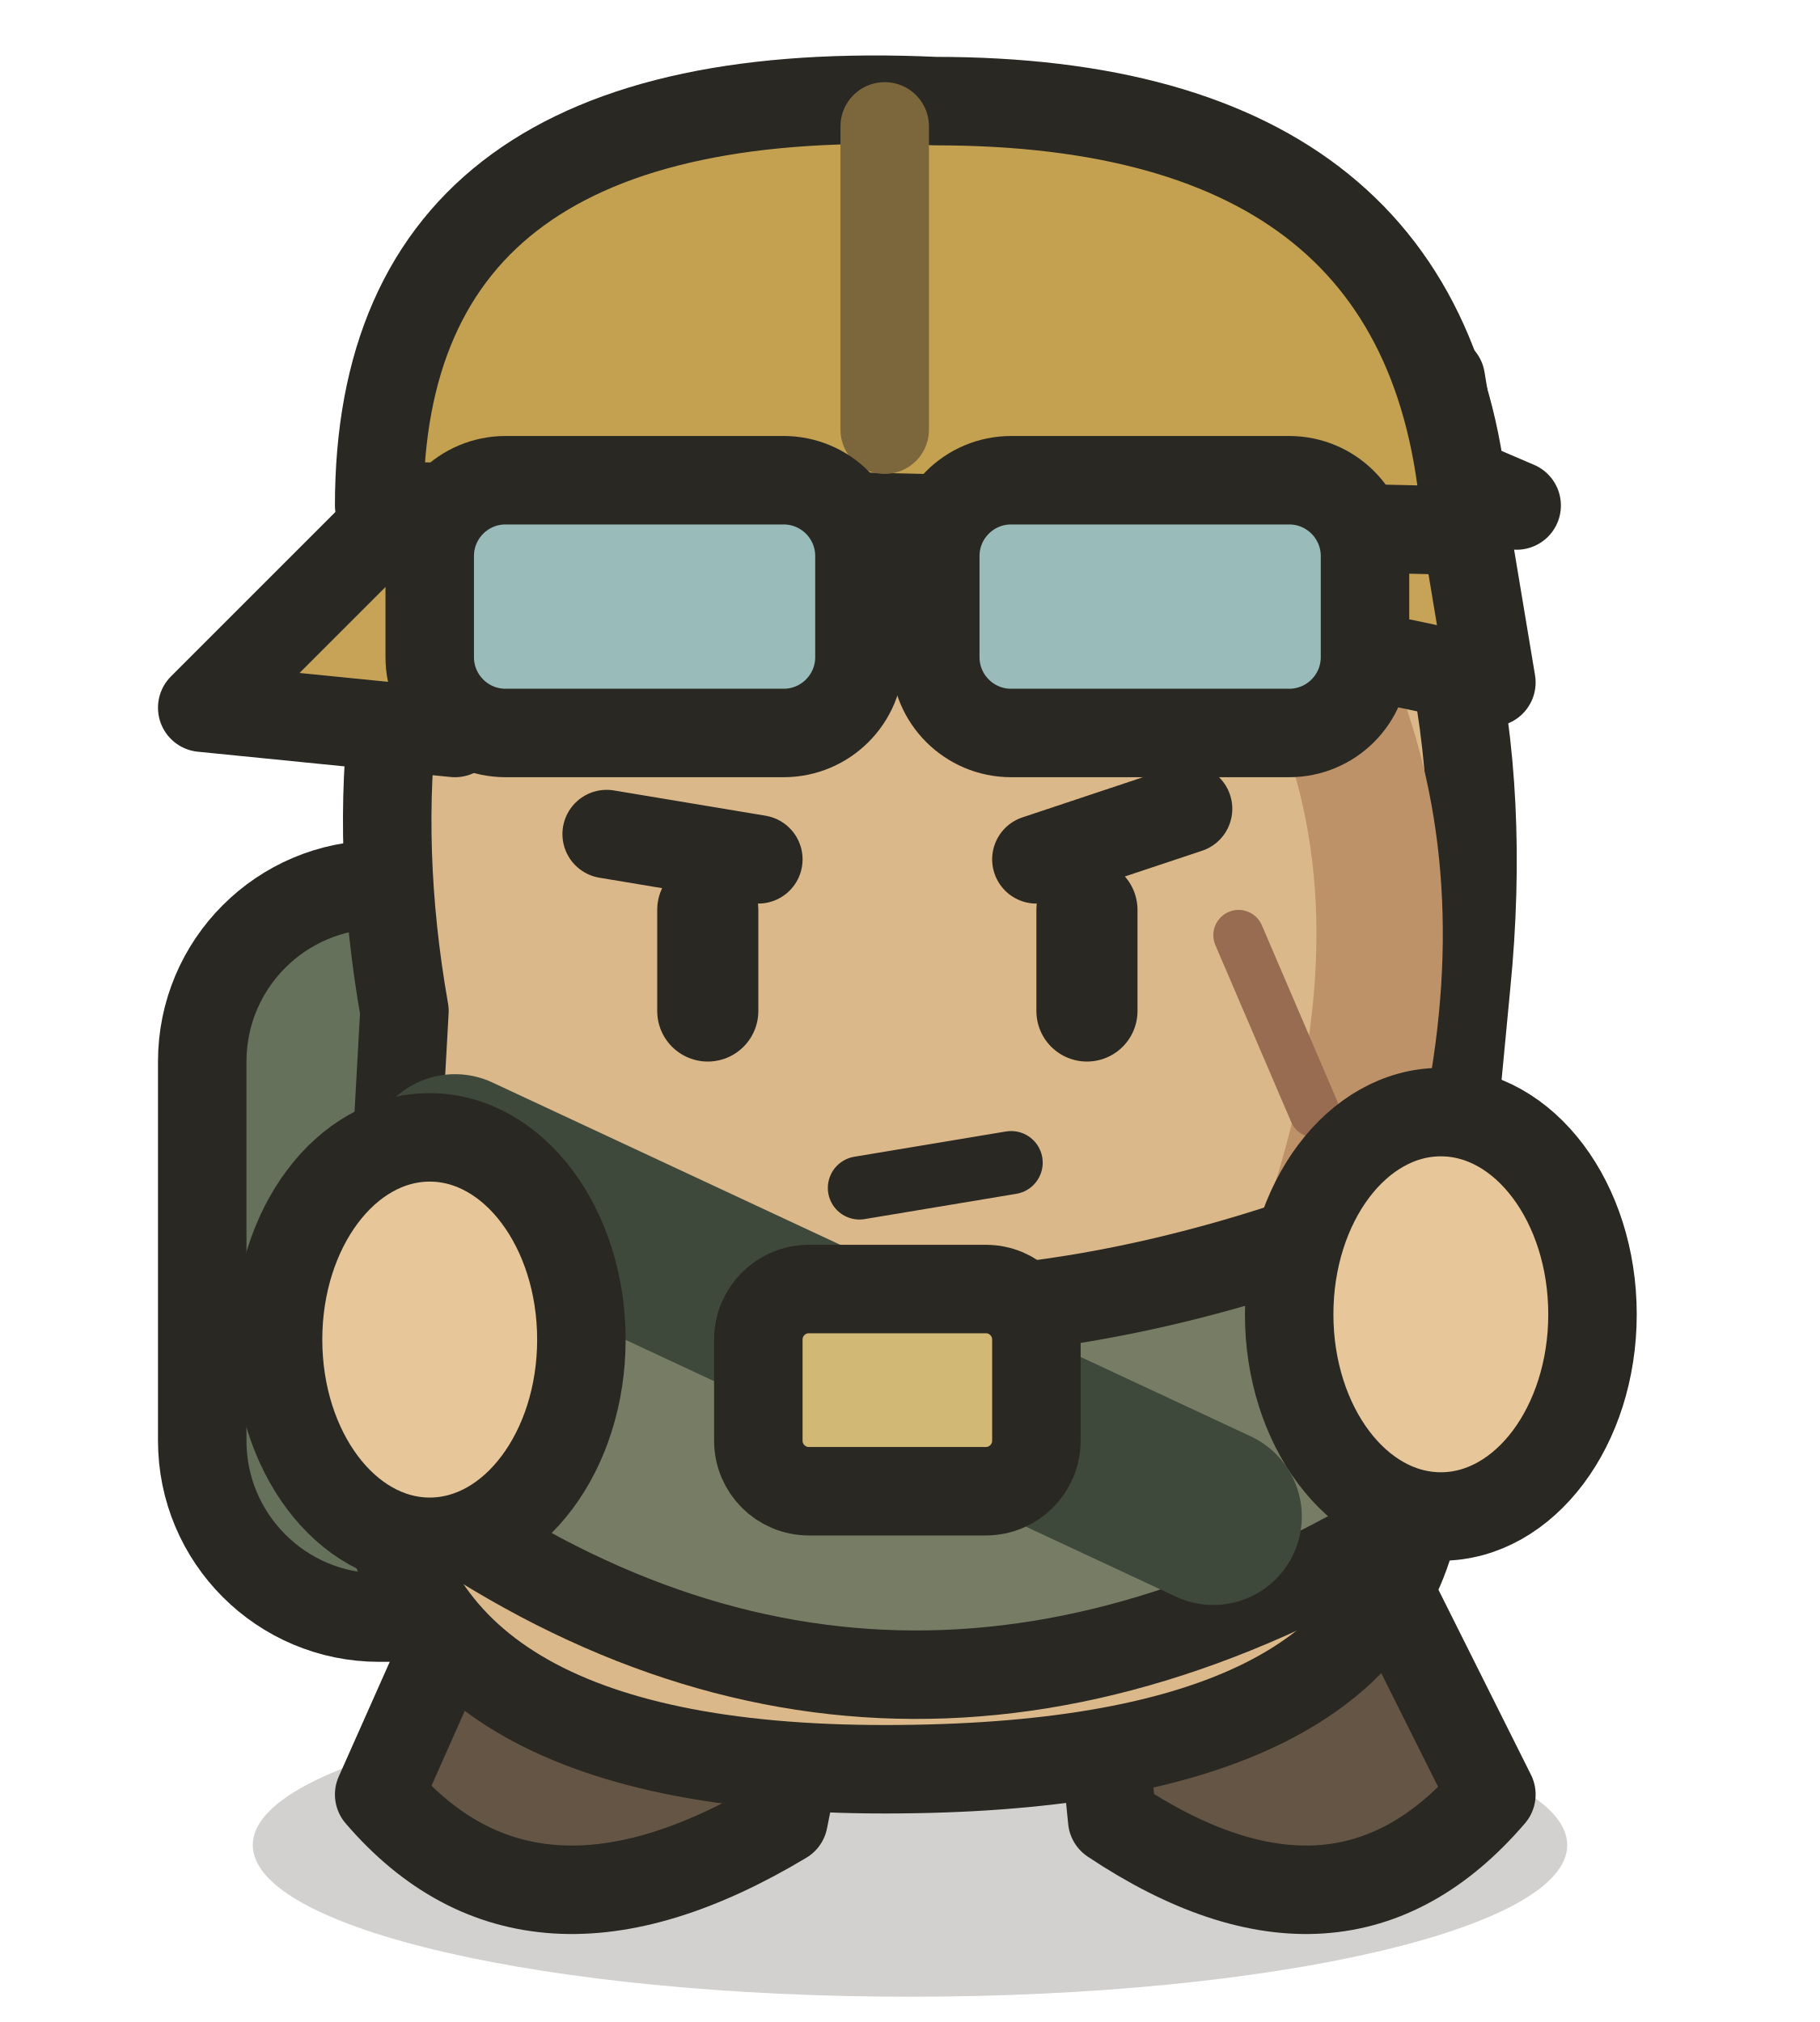
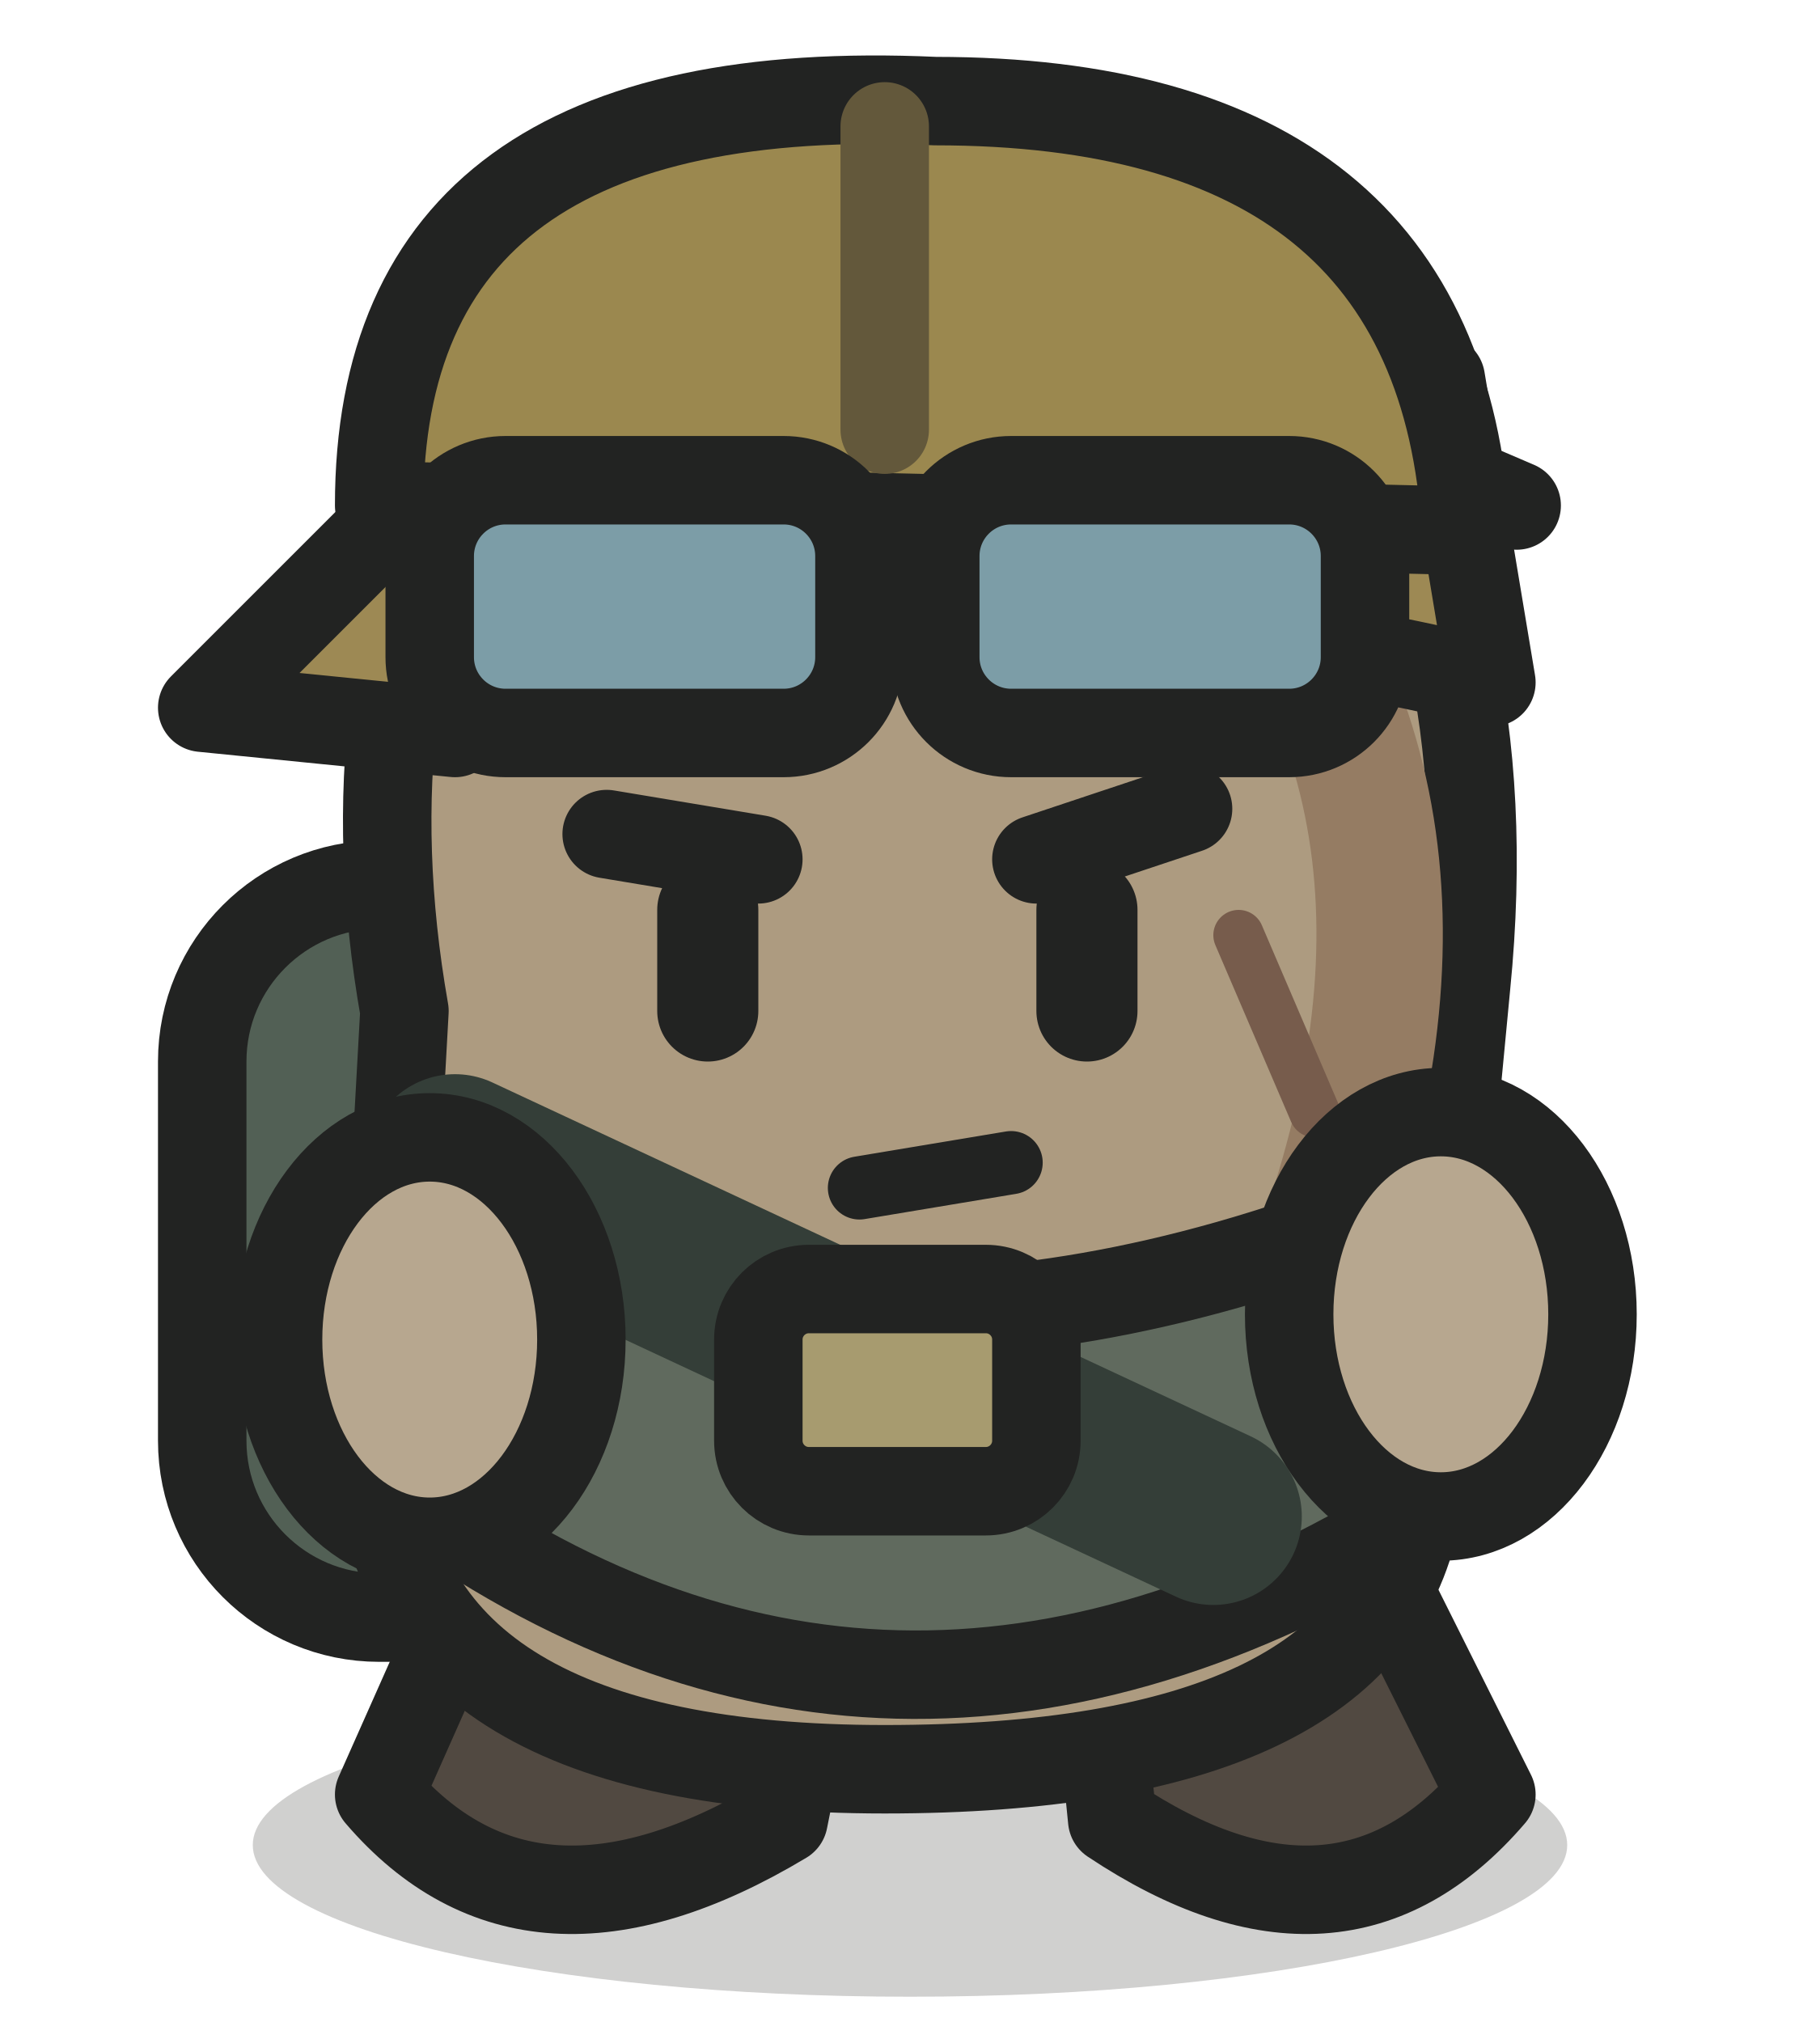
<svg xmlns="http://www.w3.org/2000/svg" width="72" height="80" viewBox="0 0 72 80">
-   <g stroke="#292822" stroke-width="3.5" stroke-linecap="round" stroke-linejoin="round">
-     <ellipse cx="36" cy="73" rx="26" ry="6" fill="#332d26" opacity=".22" stroke="none" />
-     <path d="M19 62l-4 9q6 7 16 1l2-10m10 0 1 10q9 6 15-1l-5-10" fill="#655544" />
-     <rect x="8" y="35" width="18" height="29" rx="7" fill="#65715b" />
-     <path d="M16 40C13 23 20 9 35 8s25 11 23 31l-2 21q-2 10-21 10T15 58Z" fill="#dbb889" />
-     <path d="M47 19q12 12 5 31" stroke="#bd9268" stroke-width="5" fill="none" />
-     <path d="M16 47q18 10 41 0l-1 13q-21 13-40-1Z" fill="#777d65" />
-     <path d="m18 46 30 14" stroke="#3f493b" stroke-width="7" />
-     <rect x="30" y="51" width="11" height="8" rx="2" fill="#d2b875" />
-     <path d="M16 27q17-6 43 0l-2-12Q35 2 18 13Z" fill="#c6a356" />
-     <path d="m16 20-8 8 10 1m35-12 7 3" fill="#c6a356" />
+   <g stroke="#222322" stroke-width="3.5" stroke-linecap="round" stroke-linejoin="round">
+     <ellipse cx="36" cy="73" rx="26" ry="6" fill="#2a2725" opacity=".22" stroke="none" />
+     <path d="M19 62l-4 9q6 7 16 1l2-10m10 0 1 10q9 6 15-1l-5-10" fill="#514941" />
+     <rect x="8" y="35" width="18" height="29" rx="7" fill="#526055" />
+     <path d="M16 40C13 23 20 9 35 8s25 11 23 31l-2 21q-2 10-21 10T15 58Z" fill="#ad9b80" />
+     <path d="M47 19q12 12 5 31" stroke="#957c63" stroke-width="5" fill="none" />
+     <path d="M16 47q18 10 41 0l-1 13q-21 13-40-1Z" fill="#606a5e" />
+     <path d="m18 46 30 14" stroke="#343e38" stroke-width="7" />
+     <rect x="30" y="51" width="11" height="8" rx="2" fill="#a79b6f" />
+     <path d="M16 27q17-6 43 0l-2-12Q35 2 18 13Z" fill="#9d8954" />
+     <path d="m16 20-8 8 10 1m35-12 7 3" fill="#9d8954" />
    <path d="m24 33 6 1m11 0 6-2" />
    <path d="M28 36v4m15-4v4" stroke-width="4" />
    <path d="m34 47 6-1" stroke-width="2.5" />
-     <path d="m49 37 3 7" stroke="#976c50" stroke-width="2" />
-     <ellipse cx="17" cy="53" rx="6" ry="8" fill="#e7c69a" />
-     <ellipse cx="57" cy="52" rx="6" ry="8" fill="#e7c69a" />
-     <path d="m26 14 4-2" stroke="#eb9875" stroke-width="3" />
-     <path d="M15 20q0-17 22-16 20 0 21 17Z" fill="#c4a150" />
-     <path d="M35 5v12" stroke="#7c673c" />
-     <rect x="17" y="19" width="17" height="10" rx="3" fill="#99bbb9" />
-     <rect x="37" y="19" width="17" height="10" rx="3" fill="#99bbb9" />
+     <path d="m49 37 3 7" stroke="#775c4c" stroke-width="2" />
+     <ellipse cx="17" cy="53" rx="6" ry="8" fill="#b7a78f" />
+     <ellipse cx="57" cy="52" rx="6" ry="8" fill="#b7a78f" />
+     <path d="m26 14 4-2" stroke="#b8816e" stroke-width="3" />
+     <path d="M15 20q0-17 22-16 20 0 21 17Z" fill="#9b884f" />
+     <path d="M35 5v12" stroke="#63583b" />
+     <rect x="17" y="19" width="17" height="10" rx="3" fill="#7c9da7" />
+     <rect x="37" y="19" width="17" height="10" rx="3" fill="#7c9da7" />
  </g>
</svg>
